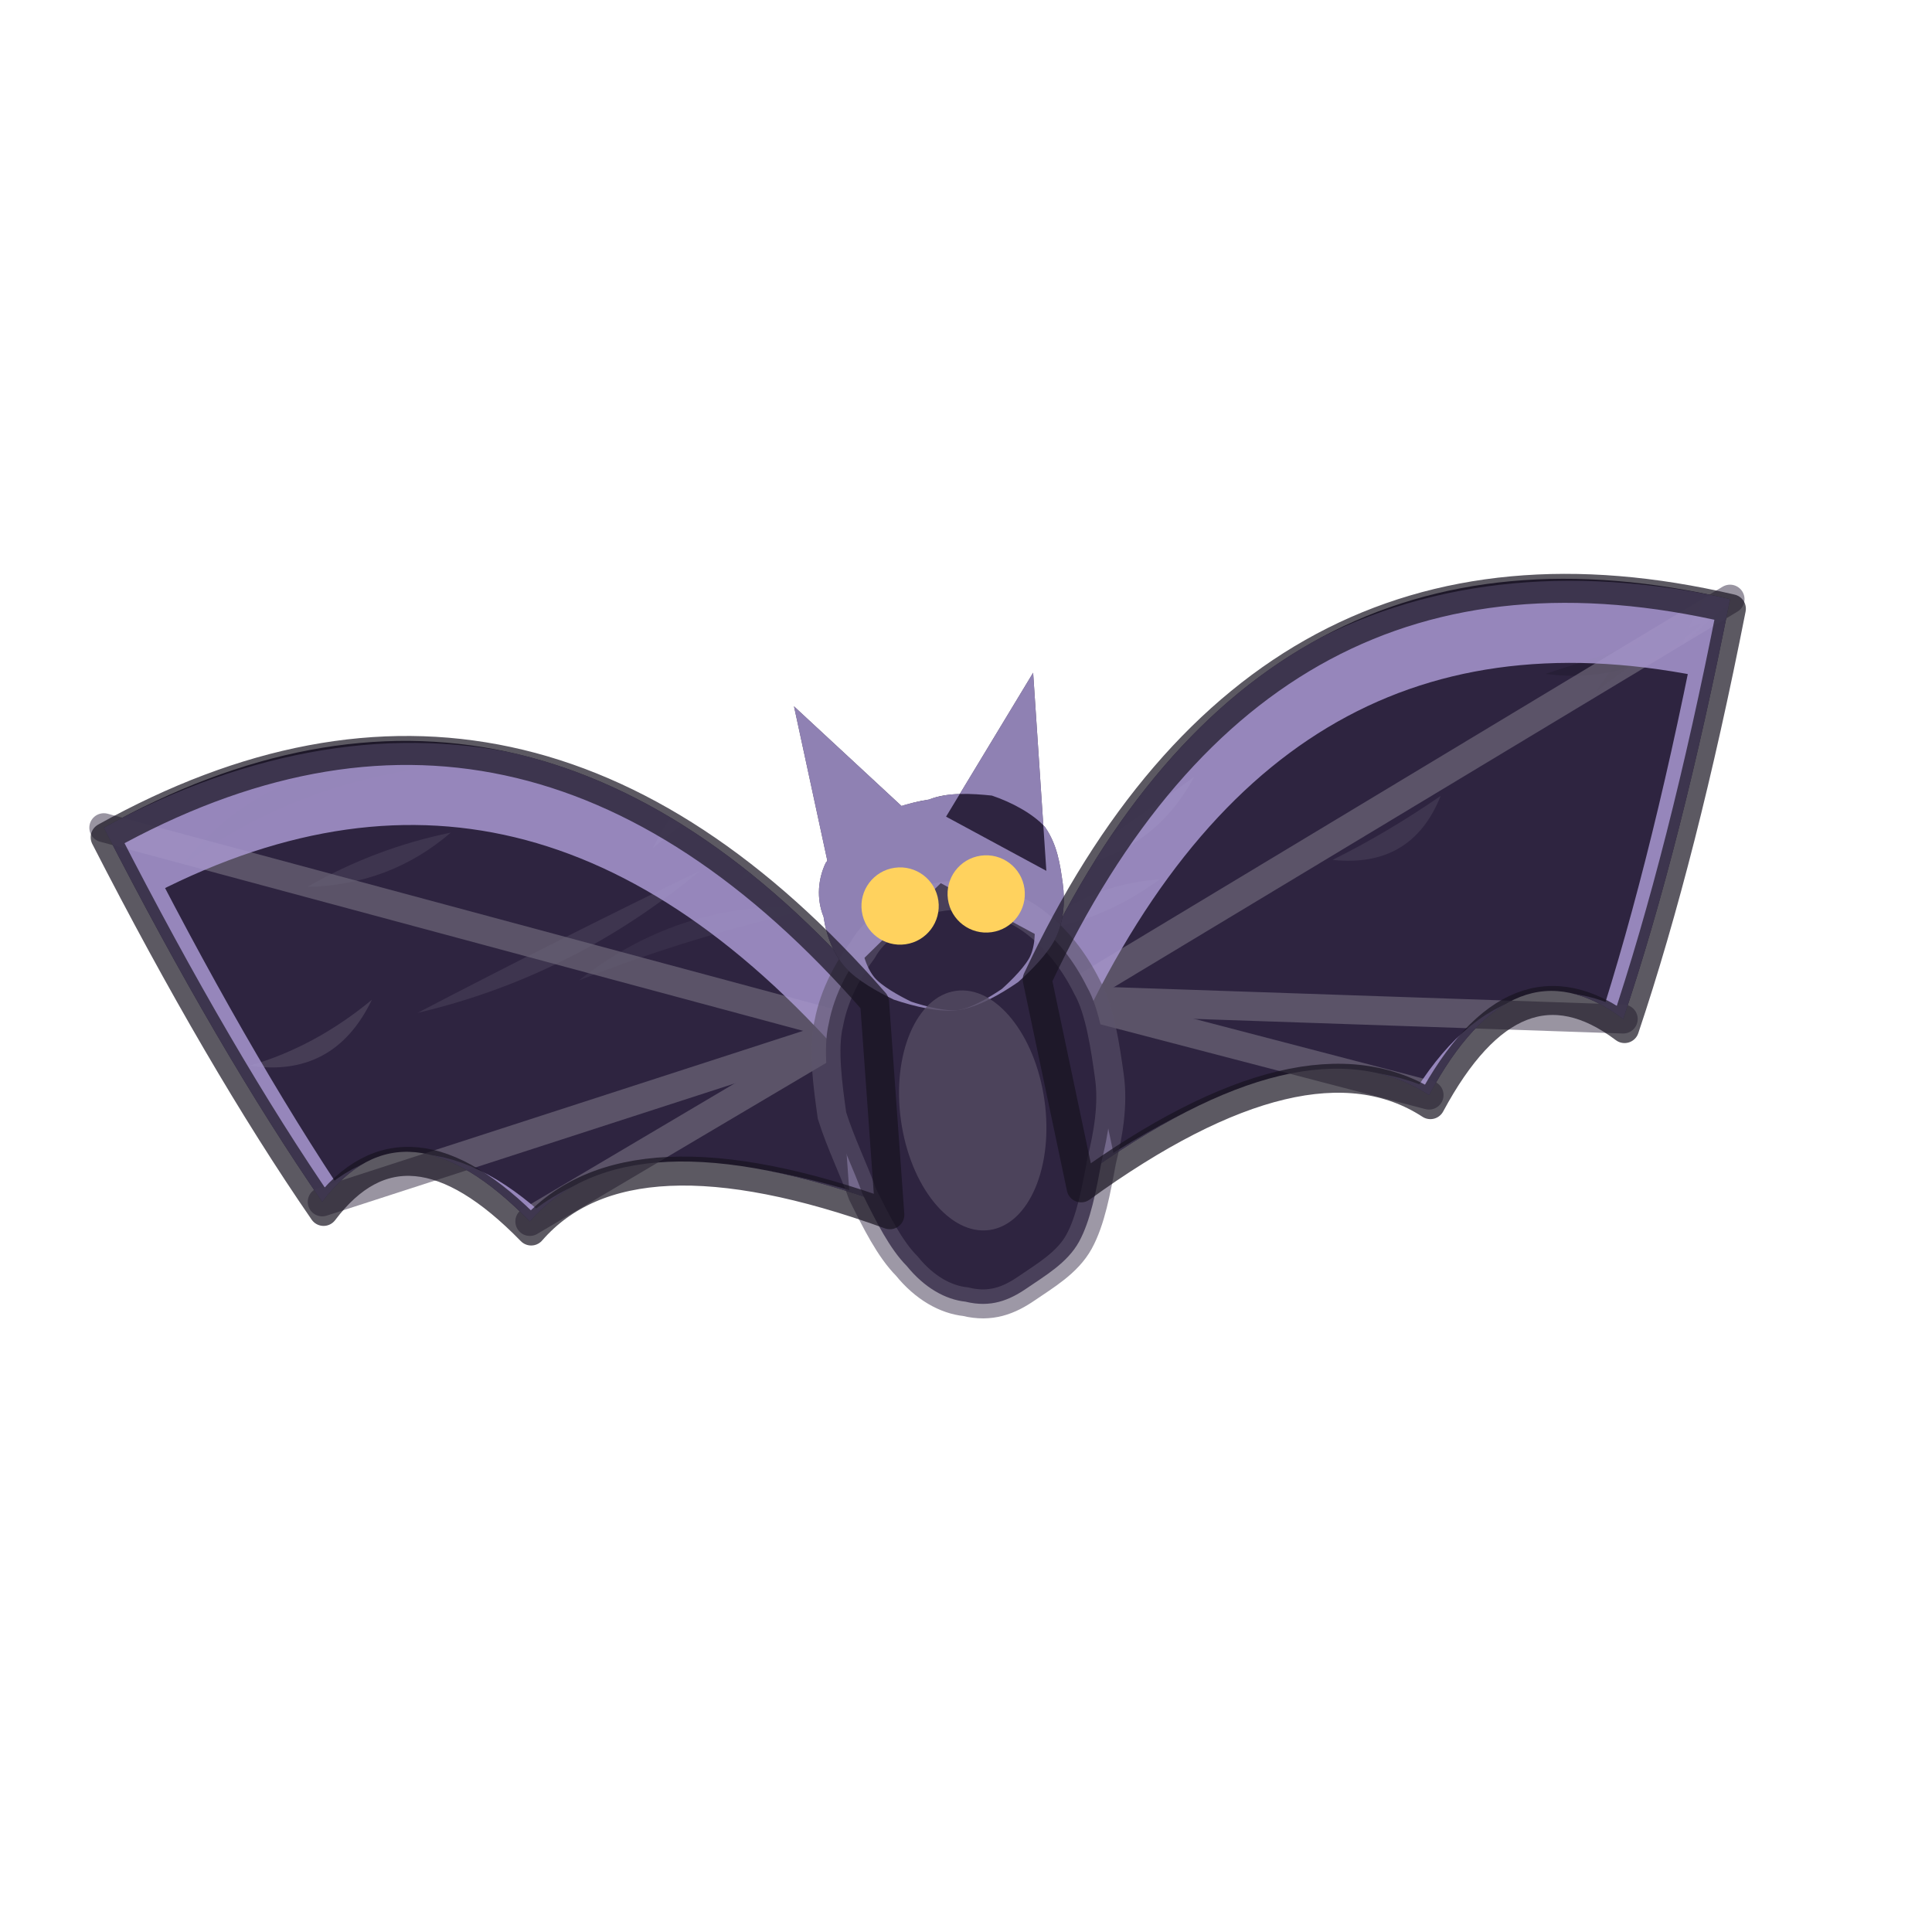
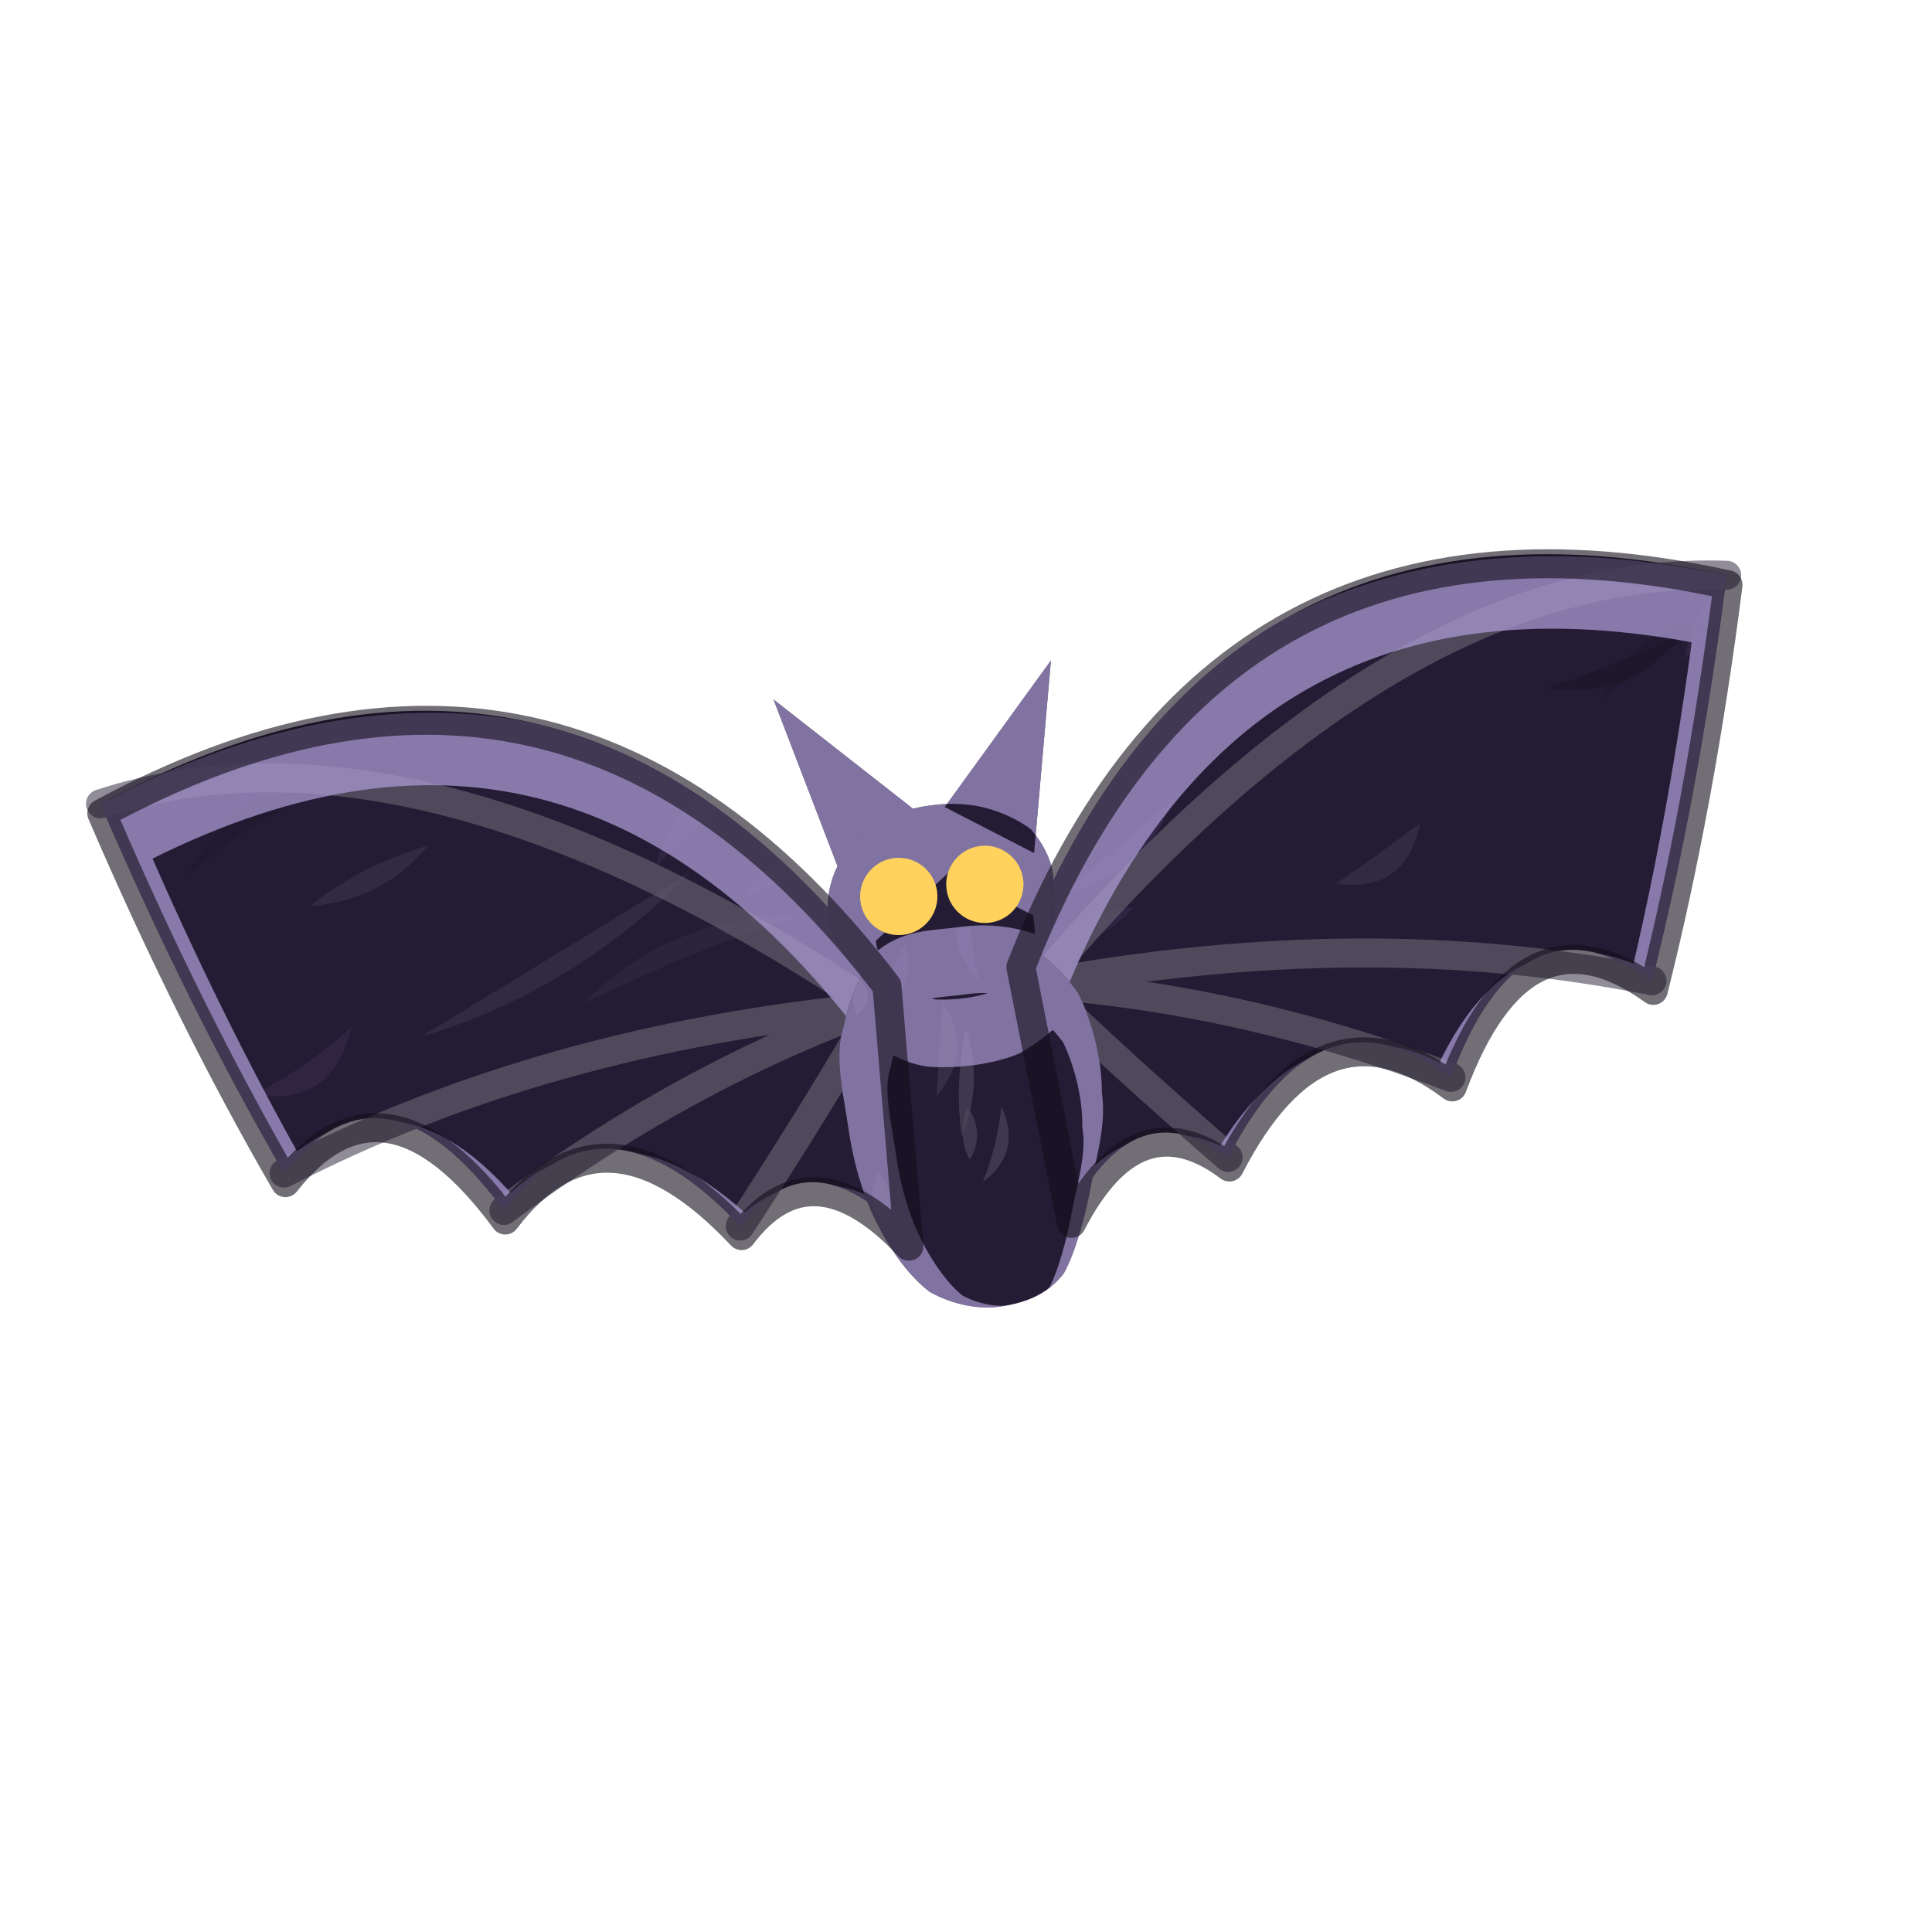
<svg xmlns="http://www.w3.org/2000/svg" viewBox="0 0 40 40" width="40" height="40">
  <defs>
-     <path id="o0" d="M2.5-3.4C2.5-3 2.4-2.6 2.2-2.3C2-2 1.6-1.7 1.3-1.5C.9-1.3.4-1.1 0-1.1C-.4-1.1-.9-1.3-1.3-1.5C-1.6-1.7-2-2-2.2-2.3C-2.4-2.6-2.5-3-2.5-3.4C-2.6-3.8-2.5-4.2-2.3-4.5C-2-4.8-1.6-5.1-1.3-5.3C-.9-5.4-.4-5.5 0-5.5C.4-5.6.9-5.5 1.3-5.4C1.7-5.2 2.1-4.9 2.3-4.6C2.5-4.2 2.5-3.8 2.5-3.4ZM-2.2-3.7L-2.5-7.8L-.3-5.1ZM2.2-3.7L2.5-7.8L.3-5.1Z" />
-     <path id="o1" d="M2.9.7C2.9 1.3 2.7 1.9 2.5 2.4C2.3 3 2.1 3.6 1.8 4C1.5 4.4 1 4.6.6 4.8C.2 5-.2 5.1-.7 4.9C-1.1 4.8-1.5 4.5-1.8 4C-2.1 3.6-2.3 3-2.5 2.4C-2.6 1.9-2.8 1.3-2.9.7C-2.9.1-2.9-.7-2.7-1.2C-2.5-1.8-2.1-2.3-1.8-2.6C-1.5-3-1-3.2-.6-3.4C-.2-3.5.2-3.5.6-3.4C1-3.3 1.5-3 1.8-2.7C2.2-2.3 2.5-1.8 2.7-1.2C2.9-.7 2.9.1 2.9.7Z" />
-     <path id="o2" d="M1.7-1.7Q7.7-10.9 17-7.3Q15.3-2.4 13.6 1Q11.6-1 9.4 2Q7.1 0 2 2.7ZM-1.7-1.7Q-7.7-10.9-17-7.3Q-15.3-2.4-13.6 1Q-11.6-1-9.4 2Q-7.1 0-2 2.7Z" />
+     <path id="o0" d="M2.3-3.4C2.3-3 2.2-2.5 1.9-2.2C1.6-1.9 1.2-1.6.7-1.4C.3-1.3-.3-1.3-.8-1.4C-1.2-1.5-1.6-1.9-1.9-2.2C-2.2-2.5-2.4-3-2.4-3.4C-2.4-3.8-2.2-4.3-1.9-4.6C-1.6-4.9-1.2-5.2-.7-5.3C-.3-5.4.3-5.4.7-5.3C1.2-5.2 1.7-4.9 2-4.6C2.2-4.3 2.4-3.8 2.3-3.4ZM-2-4.1L-2.9-8L-.3-5.3ZM2-4.1L2.9-8L.3-5.3ZM2.7 1C2.7 1.7 2.4 2.3 2.2 2.9C2 3.5 1.7 4.2 1.4 4.6C1 5 .5 5.1 0 5.1C-.5 5.1-1 4.9-1.4 4.6C-1.8 4.2-2.1 3.6-2.3 3C-2.5 2.4-2.6 1.7-2.6 1C-2.6.3-2.7-.5-2.4-1.1C-2.2-1.7-1.8-2.3-1.4-2.6C-1-2.9-.5-2.8 0-2.8C.5-2.8.9-2.7 1.3-2.5C1.7-2.2 2.2-1.7 2.5-1.1C2.7-.5 2.8.3 2.7 1Z" />
+     <path id="o1" d="M2.7 1C2.7 1.7 2.4 2.3 2.2 2.9C2 3.5 1.7 4.2 1.4 4.6C1 5 .5 5.1 0 5.1C-.5 5.1-1 4.9-1.4 4.6C-1.8 4.2-2.1 3.6-2.3 3C-2.5 2.4-2.6 1.7-2.6 1C-2.6.3-2.7-.5-2.4-1.1C-2.2-1.7-1.8-2.3-1.4-2.6C-1-2.9-.5-2.8 0-2.8C.5-2.8.9-2.7 1.3-2.5C1.7-2.2 2.2-1.7 2.5-1.1C2.7-.5 2.8.3 2.7 1Z" />
+     <path id="o2" d="M1.4-2Q6.8-11.6 17-7.8Q15.8-3.4 14.3.3Q11.9-2 9.9 1.7Q7.5-.7 5.1 2.7Q3.4 1 1.7 3.4ZM-1.4-2Q-6.8-11.6-17-7.8Q-15.8-3.4-14.3.3Q-11.9-2-9.9 1.7Q-7.5-.7-5.1 2.7Q-3.4 1-1.7 3.4Z" />
  </defs>
  <g transform="translate(20 22) rotate(-8)">
-     <use href="#o2" fill="#2E2440" />
+     <use href="#o2" fill="#241C34" />
    <clipPath id="pb-w">
      <use href="#o2" />
    </clipPath>
    <g clip-path="url(#pb-w)">
-       <g fill="#696175">
-         <path d="M-1.3-6.2q1.6-.5 2.7-1.6q-1.5.4-2.7 1.6z" opacity=".3" />
-         <path d="M1.8-2.5q1.4 0 2.7-.7q-1.5-.1-2.7.7z" opacity=".4" />
-         <path d="M-11.3-11.1q1.5-.5 3.1-.5q-1.7-.8-3.1.5z" opacity=".4" />
-         <path d="M-4.1-4.4q1.3-.3 2.6-.4q-1.5-.7-2.6.4z" opacity=".3" />
-         <path d="M2.5-3.7q1.9 0 3-1.5q-1.5.8-3 1.5z" opacity=".5" />
-         <path d="M-5.8-5.3q1.4-.9 3.1-1.4q-2-.3-3.1 1.4z" opacity=".4" />
-         <path d="M-14.7-2q1.7.5 2.7-1q-1.3.8-2.7 1z" opacity=".4" />
-         <path d="M15.9-6.5q1.2-.9 2.7-1.5q-1.9-.2-2.7 1.5z" opacity=".4" />
-         <path d="M1.5-10.6q2-1.7 4.4-2.1q-2.8-.3-4.4 2.1z" opacity=".3" />
+       <g fill="#3E3058">
+         <path d="M-1.3-5.9q1.4-.4 2.2-1.6q-1.4.4-2.2 1.6z" opacity=".3" />
+         <path d="M1.8-1.9q1.2-.1 2.1-.8q-1.2-.1-2.1.8z" opacity=".4" />
+         <path d="M-11.3-11.1q1.3-.5 2.6-.6q-1.5-.8-2.6.6z" opacity=".4" />
+         <path d="M-4.1-4q1-.3 2.1-.5q-1.3-.7-2.1.5z" opacity=".3" />
+         <path d="M2.5-3.2q1.7-.1 2.5-1.6q-1.2.8-2.5 1.6z" opacity=".5" />
+         <path d="M-5.8-4.9q1.2-1 2.6-1.5q-1.9-.3-2.6 1.5z" opacity=".4" />
+         <path d="M-14.7-1.4q1.6.5 2.2-1.1q-1 .7-2.2 1.1z" opacity=".4" />
+         <path d="M15.9-6.2q1-.9 2.2-1.5q-1.7-.2-2.2 1.5z" opacity=".4" />
+         <path d="M1.5-10.6q1.7-1.8 4-2.3q-2.8-.3-4 2.3z" opacity=".3" />
      </g>
-       <g fill="#4D455D">
-         <path d="M8.4-10.3q1.9-.3 3.6-1q-1.9-.1-3.6 1z" opacity=".5" />
-         <path d="M9-8.9q2.9-1.3 6.1-1.1q-3.4-1-6.1 1.1z" opacity=".5" />
-         <path d="M-11.1-2.6q3.3-.3 6.2-2.1q-3.1 1-6.2 2.1z" opacity=".5" />
-         <path d="M8.1-3.1q1.6.4 2.4-1q-1.2.6-2.4 1z" opacity=".5" />
-         <path d="M.6-11.1q2-.6 3.9-1.5q-2.2.1-3.9 1.5z" opacity=".5" />
-         <path d="M5.7-9.3q3.6 0 5.3-3.1q-2.1 2.5-5.3 3.1z" opacity=".4" />
-         <path d="M-13-5.5q1.7.2 3.1-.7q-1.6.1-3.1.7z" opacity=".5" />
-         <path d="M-7.7-2.8q2.5-.6 5.1-.8q-2.7-.6-5.1.8z" opacity=".3" />
-         <path d="M16.8 1.7q2.7.5 4.6-1.6q-2.1 1.4-4.6 1.6z" opacity=".6" />
+       <g fill="#3E374C">
+         <path d="M8.4-10.3q1.7-.2 3.2-1.1q-1.8 0-3.2 1.1z" opacity=".5" />
+         <path d="M9-8.7q2.7-1.7 5.9-1.6q-3.5-.9-5.9 1.6z" opacity=".5" />
+         <path d="M-11.1-2.1q3.3-.5 6-2.6q-3 1.3-6 2.6z" opacity=".5" />
+         <path d="M8.1-2.6q1.4.4 1.9-1q-.9.5-1.9 1z" opacity=".5" />
+         <path d="M.6-11q1.8-.8 3.4-1.7q-2.1.1-3.4 1.7z" opacity=".5" />
+         <path d="M5.7-9.1q3.7-.1 4.9-3.6q-1.7 2.8-4.9 3.6z" opacity=".4" />
+         <path d="M-13-5.1q1.5.1 2.6-.9q-1.4.2-2.6.9z" opacity=".5" />
+         <path d="M-7.7-2.3q2.4-.8 4.8-1.2q-2.7-.4-4.8 1.2z" opacity=".3" />
+         <path d="M16.8 2.5q2.7.5 4.2-1.9q-1.8 1.5-4.2 1.9z" opacity=".6" />
+         <path d="M-.3-1.6q1.4.3 2-1.1q-1 .6-2 1.1z" opacity=".4" />
+         <path d="M15.7-2.6q1.8-1.5 4.1-1.7q-2.6-.6-4.1 1.7z" opacity=".5" />
      </g>
-       <g fill="#20192D">
-         <path d="M14-5.8q1.8-1.1 3.9-1.1q-2.3-.8-3.9 1.1z" opacity=".3" />
-         <path d="M-15.5-6.3q2.4-1.3 5.2-1.3q-3-.8-5.2 1.3z" opacity=".3" />
-         <path d="M13-6.3q1.8.5 3.4-.6q-1.7.3-3.4.6z" opacity=".5" />
-         <path d="M-11.4-10.1q1.8.3 2.9-1.1q-1.4.6-2.9 1.1z" opacity=".5" />
-         <path d="M4.4-10.6q2.2-2 5-3.1q-3.2.4-5 3.1z" opacity=".5" />
+       <g fill="#191424">
+         <path d="M14-5.5q1.5-1.3 3.4-1.2q-2.2-.8-3.4 1.2z" opacity=".3" />
+         <path d="M-15.5-6q2.2-1.6 4.9-1.6q-3-.9-4.9 1.6z" opacity=".3" />
+         <path d="M13-6q1.7.5 2.9-.7q-1.4.4-2.9.7z" opacity=".5" />
+         <path d="M-11.4-10q1.6.2 2.4-1.2q-1.2.7-2.4 1.2z" opacity=".5" />
+         <path d="M4.4-10.5q1.9-2.3 4.6-3.5q-3.2.5-4.6 3.5z" opacity=".5" />
+         <path d="M2.5 3.5q.9-.7 2-1.3q-1.6-.1-2 1.3z" opacity=".4" />
+         <path d="M-3.2-10.8q1.1-1 2.5-1.6q-1.9-.2-2.5 1.6z" opacity=".5" />
      </g>
    </g>
-     <g stroke="#6D6679" stroke-width=".6" opacity="0.7" fill="none" stroke-linecap="round">
-       <path d="M2.2-1L17-7.3" />
-       <path d="M2.2-1L13.6 1" />
-       <path d="M2.2-1L9.4 2" />
-       <path d="M-2.2-1L-17-7.3" />
-       <path d="M-2.2-1L-13.6 1" />
-       <path d="M-2.2-1L-9.4 2" />
+     <g stroke="#615C6D" stroke-width=".6" opacity="0.7" fill="none" stroke-linecap="round">
+       <path d="M1.7-1.4Q10.2-9 17-7.8" />
+       <path d="M1.7-1.4Q8.6-1.7 14.3.3" />
+       <path d="M1.7-1.4Q5.9-.5 9.9 1.7" />
+       <path d="M1.7-1.4Q3.1.4 5.1 2.7" />
+       <path d="M-1.7-1.4Q-10.2-9-17-7.8" />
+       <path d="M-1.7-1.4Q-8.6-1.7-14.3.3" />
+       <path d="M-1.7-1.4Q-5.9-.5-9.9 1.7" />
+       <path d="M-1.7-1.4Q-3.1.4-5.1 2.7" />
    </g>
    <clipPath id="pb-r">
      <use href="#o2" />
    </clipPath>
    <g clip-path="url(#pb-r)">
-       <use href="#o2" fill="none" stroke="#A898D0" stroke-width="1.7" opacity="0.85" transform="translate(0 .9)" />
+       <use href="#o2" fill="none" stroke="#A898D0" stroke-width="1.5" opacity="0.75" transform="translate(0 .8)" />
    </g>
-     <path d="M-2.2-3.7L-2.5-7.8L-.3-5.1ZM2.2-3.7L2.5-7.8L.3-5.1Z" fill="#2E2440" />
-     <use href="#o1" fill="#2E2440" />
-     <path d="M2.5-3.4C2.5-3 2.4-2.6 2.2-2.3C2-2 1.6-1.7 1.3-1.5C.9-1.3.4-1.1 0-1.1C-.4-1.1-.9-1.3-1.3-1.5C-1.6-1.7-2-2-2.2-2.3C-2.4-2.6-2.5-3-2.5-3.4C-2.6-3.8-2.5-4.2-2.3-4.5C-2-4.8-1.6-5.1-1.3-5.3C-.9-5.4-.4-5.5 0-5.5C.4-5.6.9-5.5 1.3-5.4C1.7-5.2 2.1-4.9 2.3-4.6C2.5-4.2 2.5-3.8 2.5-3.4Z" fill="#2E2440" />
-     <use href="#o1" fill="none" stroke="#5C546A" stroke-width=".6" opacity="0.6" />
+     <path d="M-2-4.1L-2.9-8L-.3-5.3ZM2-4.1L2.9-8L.3-5.3Z" fill="#241C34" />
+     <use href="#o1" fill="#241C34" />
+     <path d="M2.3-3.4C2.3-3 2.2-2.5 1.9-2.2C1.6-1.9 1.2-1.6.7-1.4C.3-1.3-.3-1.3-.8-1.4C-1.2-1.5-1.6-1.9-1.9-2.2C-2.2-2.5-2.4-3-2.4-3.4C-2.4-3.8-2.2-4.3-1.9-4.6C-1.6-4.9-1.2-5.2-.7-5.3C-.3-5.4.3-5.4.7-5.3C1.2-5.2 1.7-4.9 2-4.6C2.2-4.3 2.4-3.8 2.3-3.4Z" fill="#241C34" />
+     <clipPath id="pb-b">
+       <use href="#o1" />
+     </clipPath>
+     <g clip-path="url(#pb-b)">
+       <g fill="#50495D">
+         <path d="M-.3 1.5q.6-1 .4-2.2q-.4 1.1-.4 2.2z" opacity=".6" />
+         <path d="M-.2 2q.4-.5.1-1.1q-.3.6-.1 1.1z" opacity=".6" />
+         <path d="M-.7.6q.9-.8.4-1.9q-.2.9-.4 1.9z" opacity=".4" />
+         <path d="M-2.1-1.3q.5-.3.1-.8q-.2.4-.1.8z" opacity=".6" />
+         <path d="M0 2.5q.9-.5.6-1.5q-.2.8-.6 1.5z" opacity=".6" />
+         <path d="M-2.6-1.2q.3-.5.3-1q-.6.4-.3 1z" opacity=".5" />
+         <path d="M-2.1 3.1q.3-.6 0-1.1q-.4.5 0 1.1z" opacity=".4" />
+       </g>
+       <g fill="#3E3058">
+         <path d="M-1.3-1.4q.5-.5.4-1.2q-.5.5-.4 1.2z" opacity=".5" />
+         <path d="M3.1 4.1q.4-.3.3-.8q-.4.3-.3.8z" opacity=".5" />
+         <path d="M.5-1.6q-.1-1 .1-1.9q-.8.8-.1 1.9z" opacity=".6" />
+       </g>
+     </g>
    <clipPath id="pb-rh">
      <use href="#o0" />
    </clipPath>
    <g clip-path="url(#pb-rh)">
-       <use href="#o0" fill="none" stroke="#A898D0" stroke-width="1.4" opacity="0.8" transform="translate(0 .7)" />
+       <use href="#o0" fill="none" stroke="#A898D0" stroke-width="1.4" opacity="0.7" transform="translate(.2 .7)" />
    </g>
-     <ellipse cx="0" cy="1" rx="1.5" ry="2.5" fill="#544B62" opacity="0.8" />
-     <circle cx="-0.9" cy="-3.4" r="0.8" fill="#FFD25E" />
-     <circle cx="0.9" cy="-3.4" r="0.8" fill="#FFD25E" />
-     <use href="#o2" fill="none" stroke="#171220" stroke-width=".6" stroke-linecap="round" stroke-linejoin="round" opacity="0.70" transform="translate(0 .2)" />
+     <circle cx="-0.9" cy="-3.6" r="0.8" fill="#FFD25E" />
+     <circle cx="0.9" cy="-3.6" r="0.8" fill="#FFD25E" />
+     <use href="#o2" fill="none" stroke="#120E1A" stroke-width=".6" stroke-linecap="round" stroke-linejoin="round" opacity="0.60" transform="translate(0 .2)" />
  </g>
</svg>
